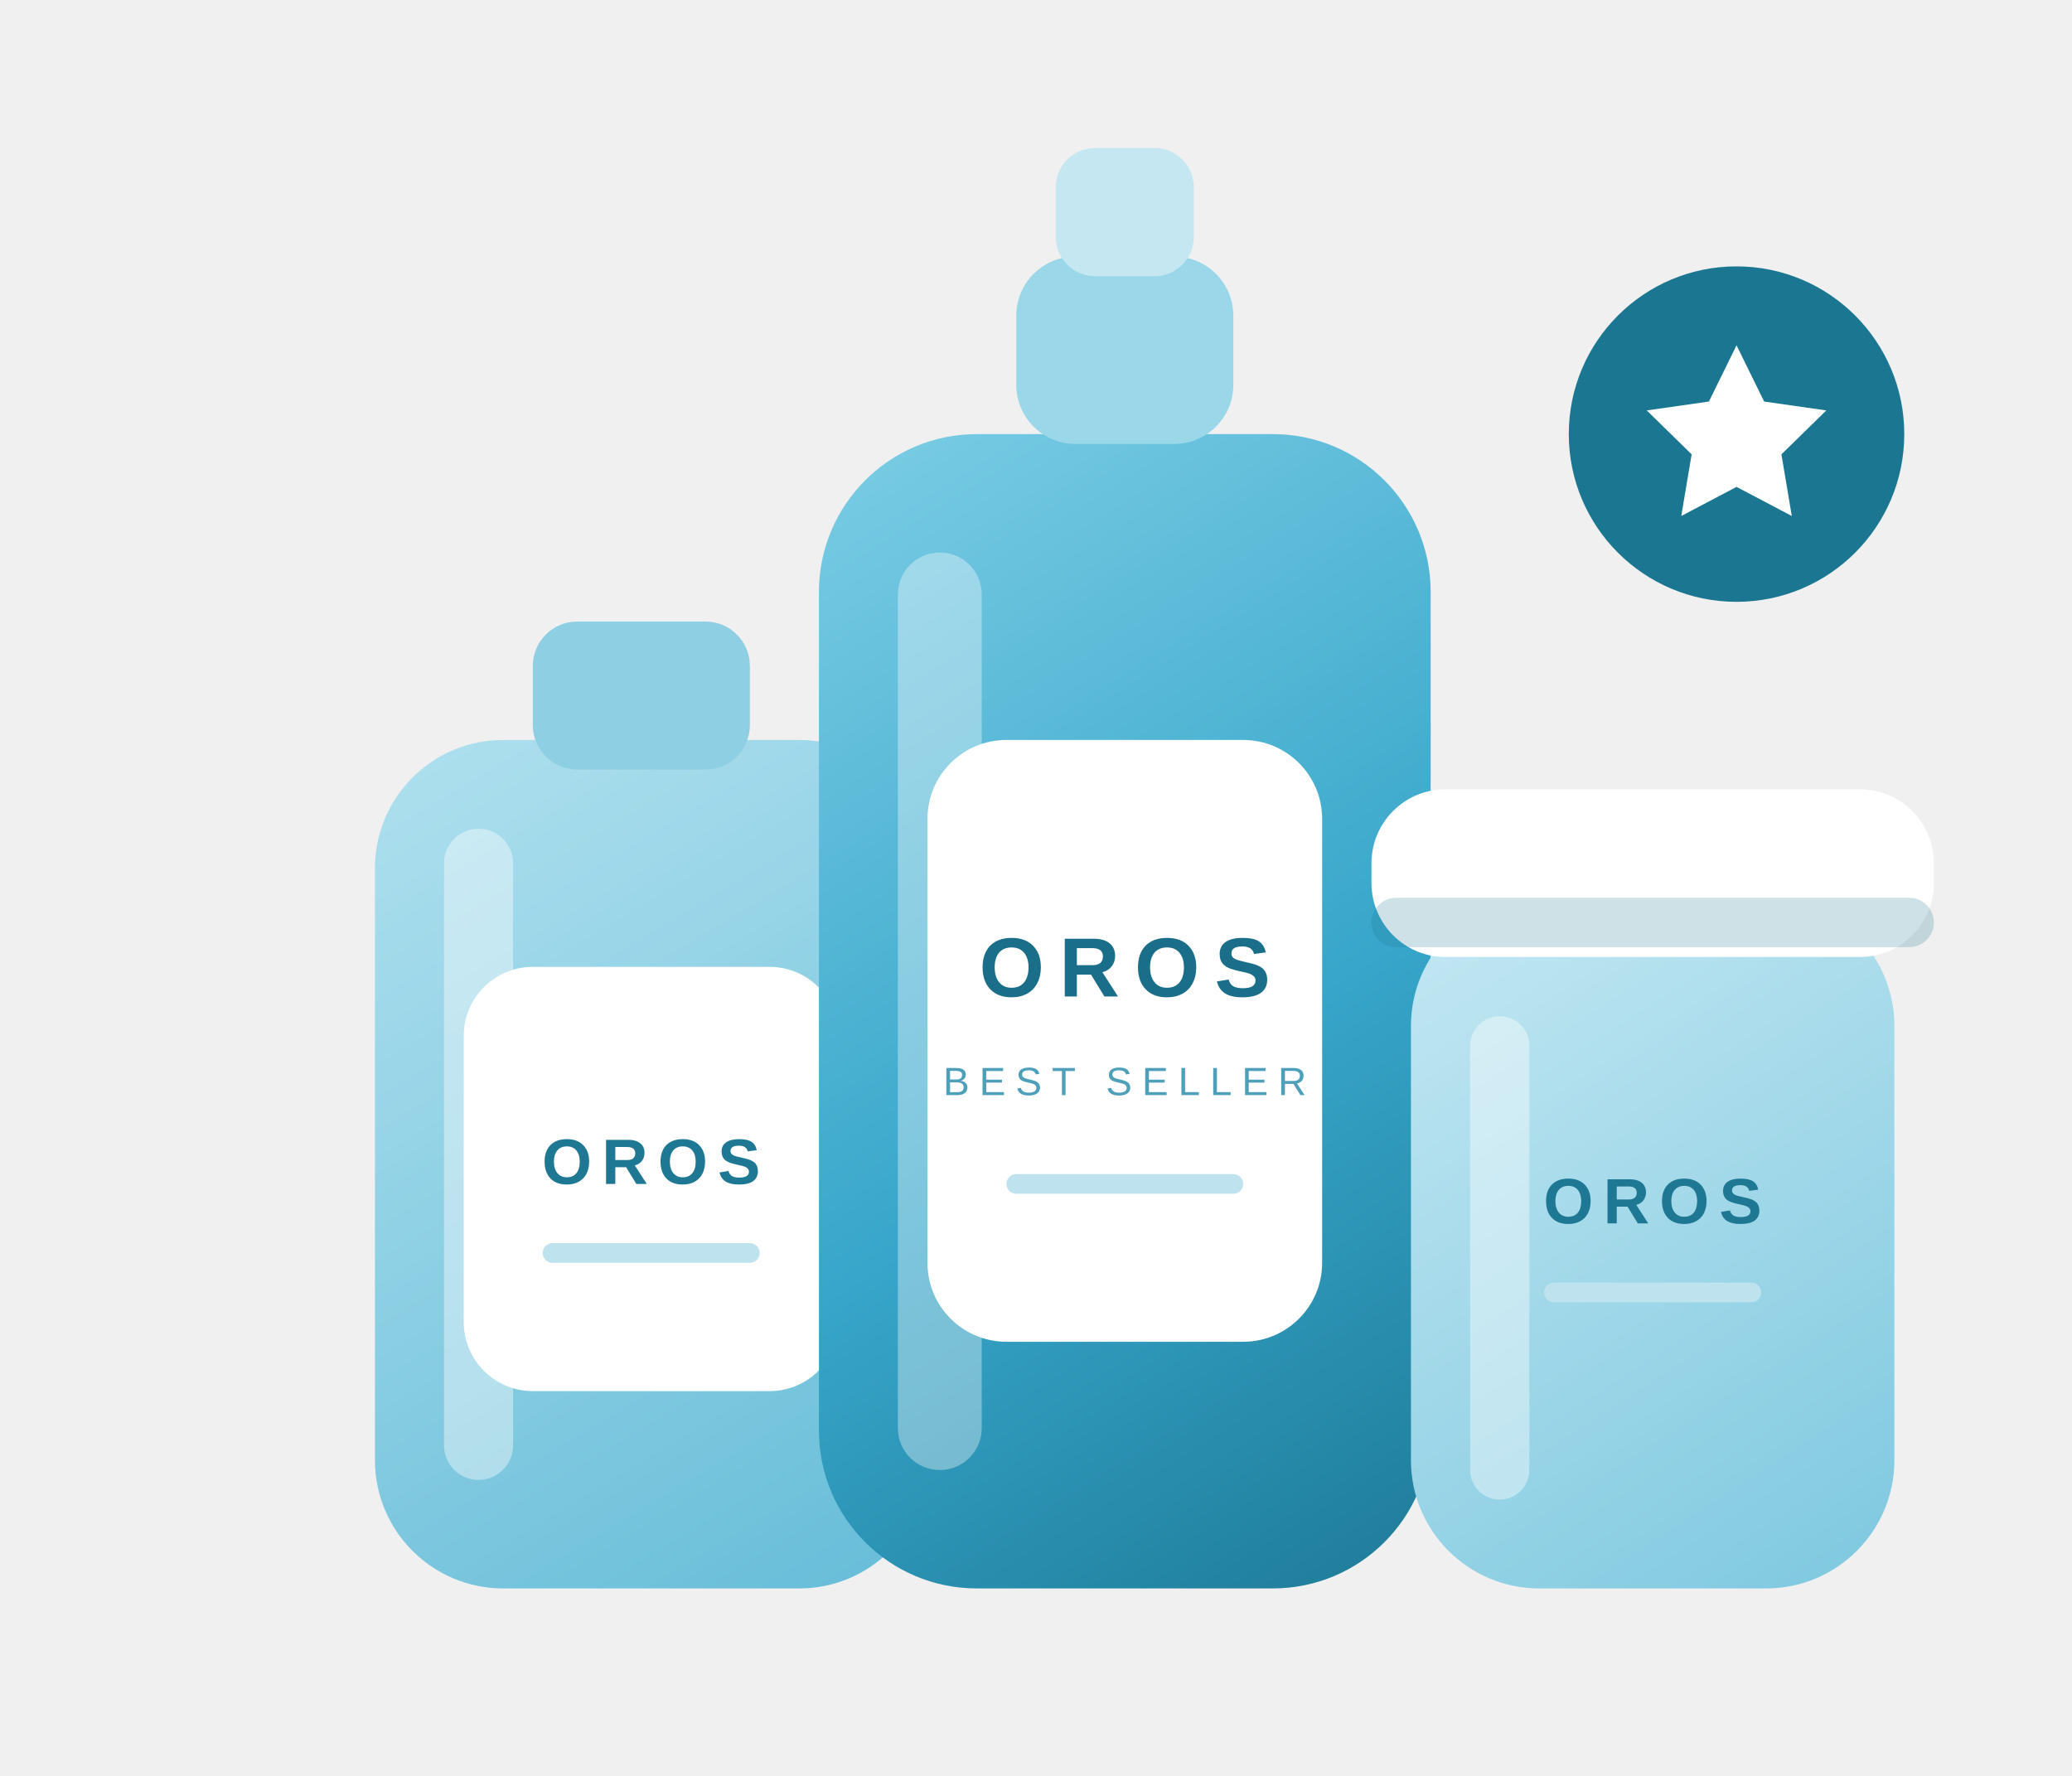
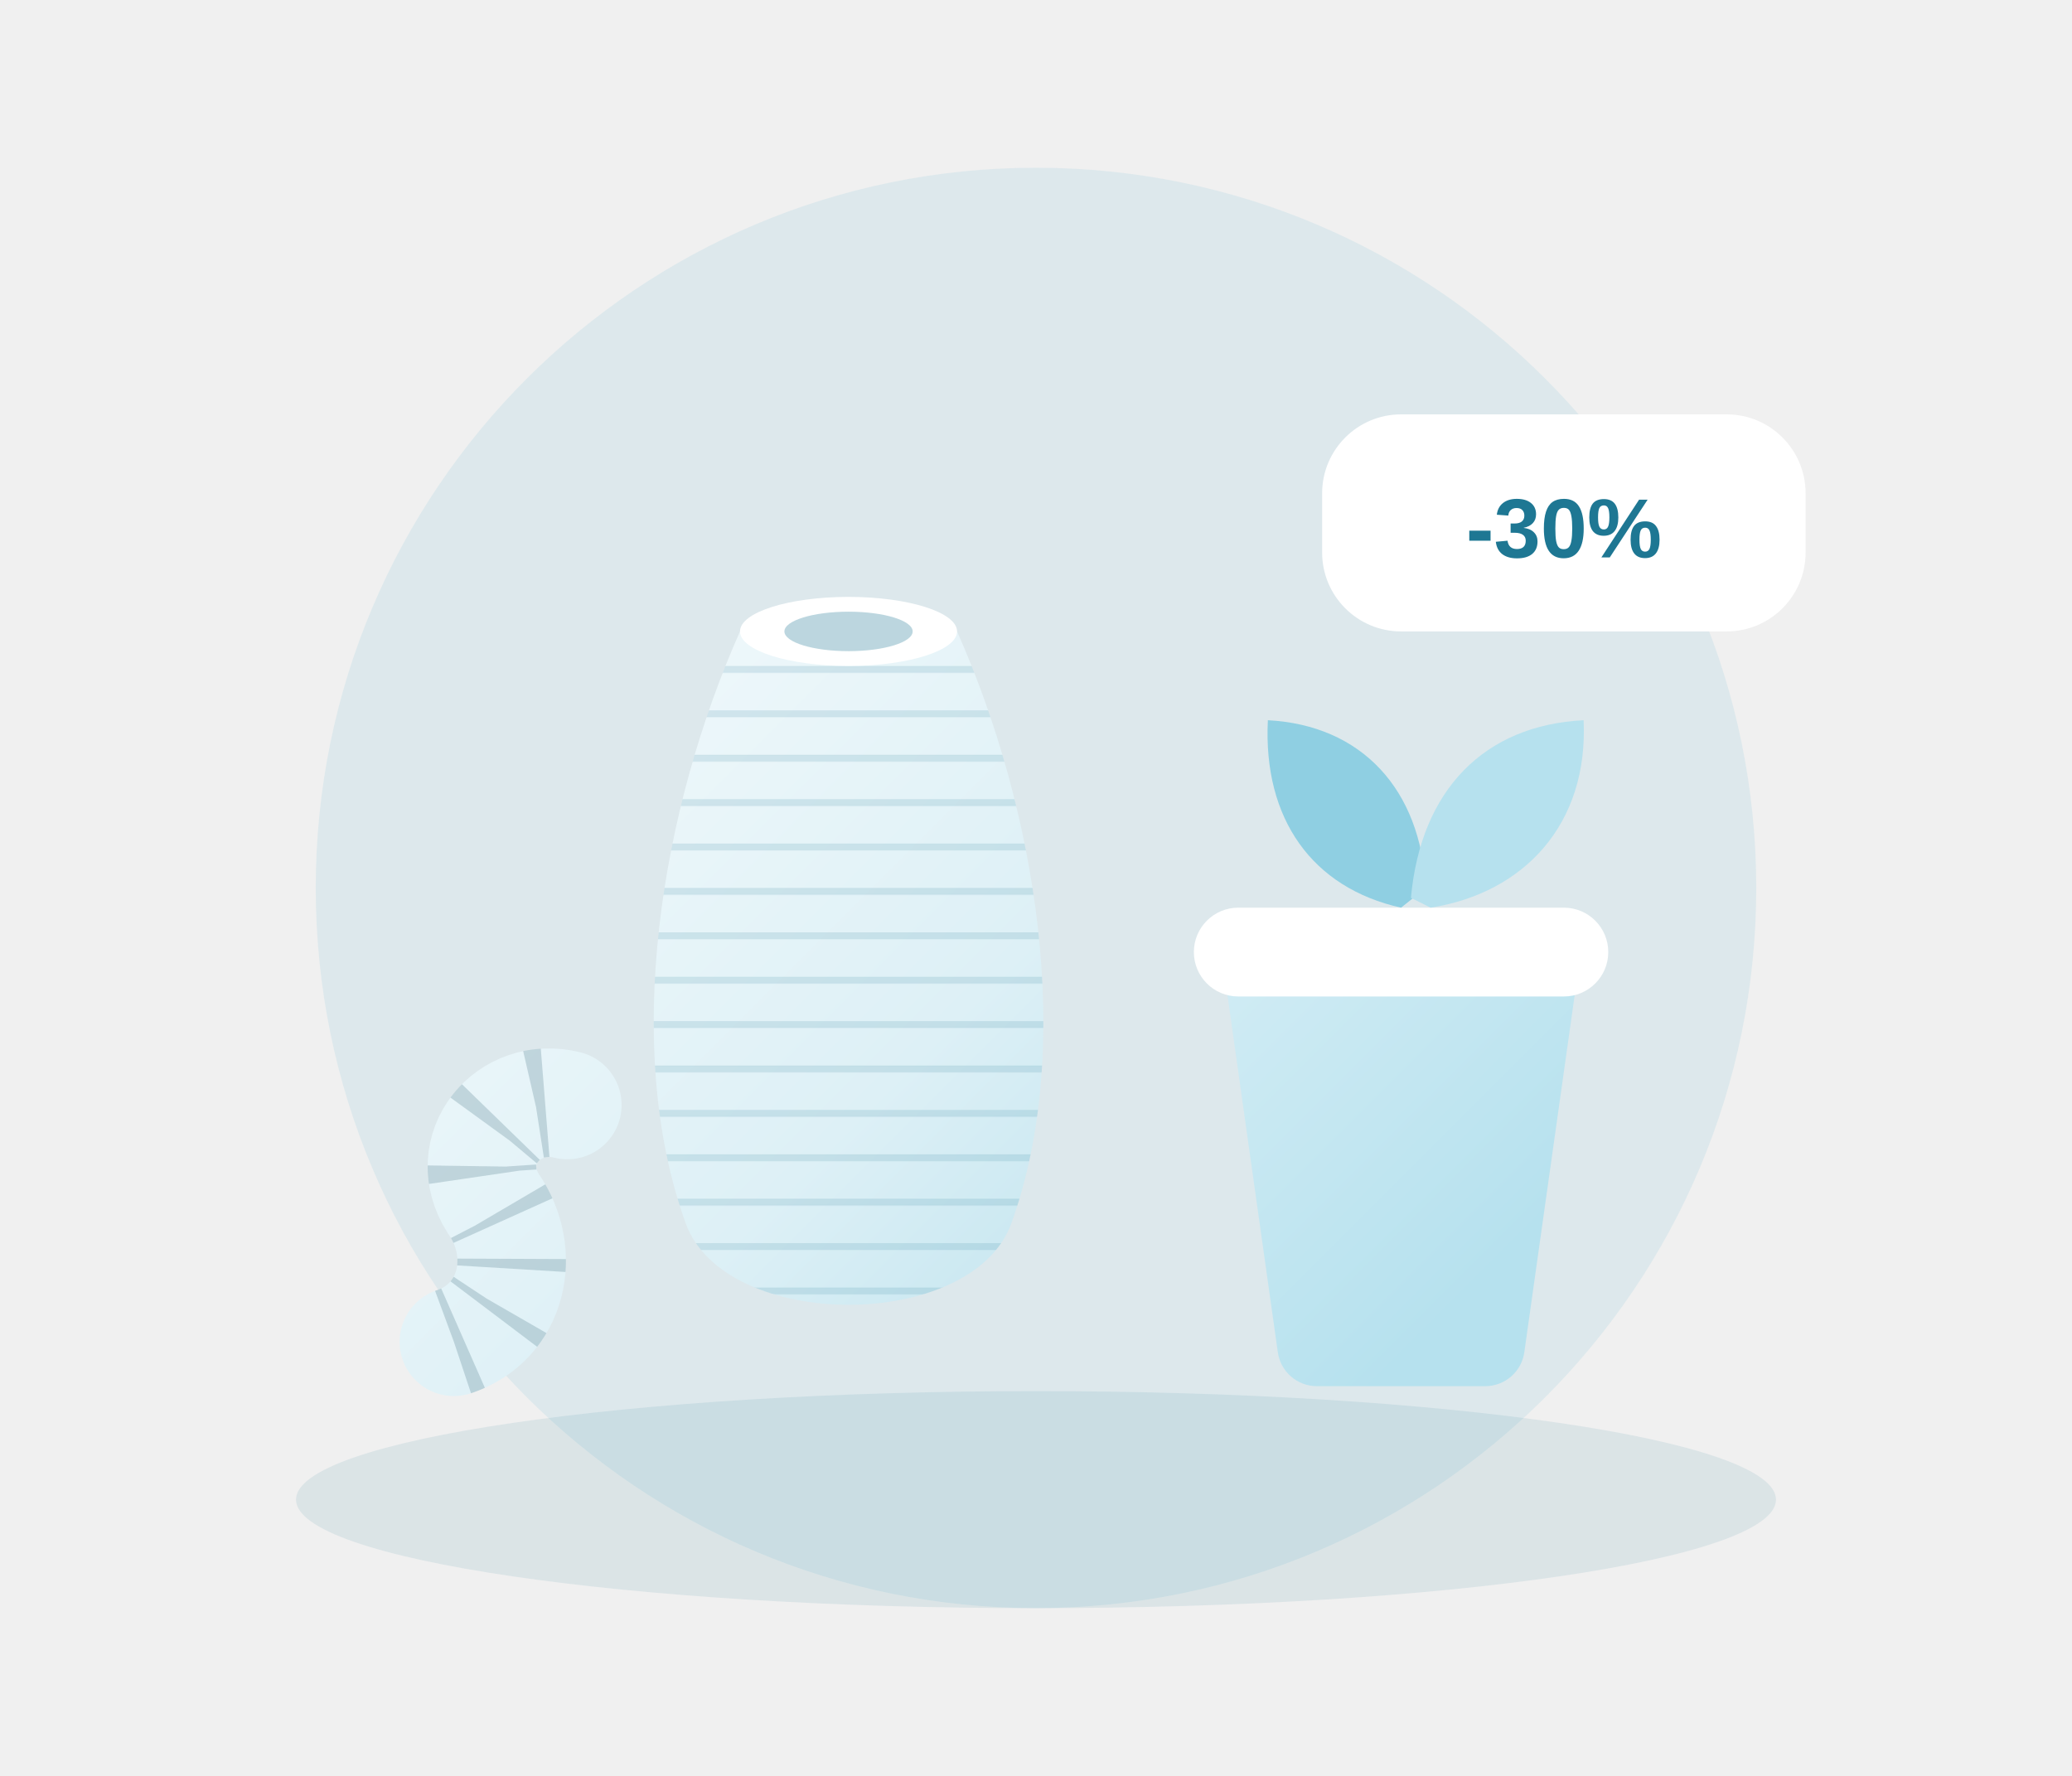
<svg xmlns="http://www.w3.org/2000/svg" viewBox="0 0 420 360" fill="none">
  <defs>
-     <linearGradient id="fi1" x1="150" y1="90" x2="300" y2="330" gradientUnits="userSpaceOnUse">
-       <stop stop-color="#7FCFE6" />
-       <stop offset="0.55" stop-color="#37A6CA" />
-       <stop offset="1" stop-color="#1B7692" />
+     <linearGradient id="a" x1="80" y1="60" x2="340" y2="320" gradientUnits="userSpaceOnUse">
+       <stop stop-color="#FFFFFF" />
+       <stop offset="0.5" stop-color="#DDF0F6" />
+       <stop offset="1" stop-color="#8FCFE2" />
    </linearGradient>
-     <linearGradient id="fi2" x1="70" y1="130" x2="190" y2="330" gradientUnits="userSpaceOnUse">
-       <stop stop-color="#B7E4F1" />
-       <stop offset="1" stop-color="#63BBD7" />
+     <linearGradient id="b" x1="120" y1="120" x2="280" y2="280" gradientUnits="userSpaceOnUse">
+       <stop stop-color="#FFFFFF" />
+       <stop offset="1" stop-color="#B6E1EE" />
    </linearGradient>
-     <linearGradient id="fi3" x1="280" y1="160" x2="390" y2="330" gradientUnits="userSpaceOnUse">
-       <stop stop-color="#CDECF5" />
-       <stop offset="1" stop-color="#79C6DE" />
-     </linearGradient>
+     <pattern id="layers" width="9" height="9" patternUnits="userSpaceOnUse">
+       <rect width="9" height="1.4" fill="#1E7793" opacity="0.14" />
+     </pattern>
+     <clipPath id="cv">
+       <path d="M150 128c-16 36-24 84-11 120 8 22 58 22 66 0 13-36 5-84-11-120z" />
+     </clipPath>
  </defs>
-   <rect x="76" y="150" width="112" height="172" rx="26" fill="url(#fi2)" />
-   <rect x="108" y="126" width="44" height="30" rx="9" fill="#8FCFE3" />
-   <rect x="90" y="168" width="14" height="132" rx="7" fill="#FFFFFF" opacity="0.4" />
-   <rect x="94" y="196" width="76" height="86" rx="14" fill="#FFFFFF" />
-   <text x="132" y="240" font-family="Arial, Helvetica, sans-serif" font-size="13" font-weight="700" letter-spacing="2" fill="#1E7793" text-anchor="middle">OROS</text>
-   <rect x="110" y="252" width="44" height="4" rx="2" fill="#BFE3EE" />
-   <rect x="166" y="88" width="124" height="234" rx="32" fill="url(#fi1)" />
-   <rect x="206" y="52" width="44" height="38" rx="12" fill="#9AD7E8" />
-   <rect x="214" y="30" width="28" height="26" rx="8" fill="#C4E7F1" />
-   <rect x="182" y="112" width="17" height="186" rx="8.5" fill="#FFFFFF" opacity="0.35" />
-   <rect x="188" y="150" width="80" height="122" rx="16" fill="#FFFFFF" />
-   <text x="228" y="202" font-family="Arial, Helvetica, sans-serif" font-size="17" font-weight="700" letter-spacing="3" fill="#1A6E89" text-anchor="middle">OROS</text>
-   <text x="228" y="222" font-family="Arial, Helvetica, sans-serif" font-size="8" letter-spacing="2" fill="#4E9FBA" text-anchor="middle">BEST SELLER</text>
-   <rect x="204" y="238" width="48" height="4" rx="2" fill="#BFE3EE" />
-   <rect x="286" y="182" width="98" height="140" rx="26" fill="url(#fi3)" />
-   <rect x="278" y="160" width="114" height="34" rx="15" fill="#FFFFFF" />
-   <rect x="278" y="182" width="114" height="10" rx="5" fill="#1B7692" opacity="0.22" />
-   <rect x="298" y="206" width="12" height="98" rx="6" fill="#FFFFFF" opacity="0.4" />
-   <text x="335" y="248" font-family="Arial, Helvetica, sans-serif" font-size="13" font-weight="700" letter-spacing="2" fill="#1E7793" text-anchor="middle">OROS</text>
-   <rect x="313" y="260" width="44" height="4" rx="2" fill="#BFE3EE" />
-   <g>
-     <circle cx="352" cy="88" r="34" fill="#1B7692" />
-     <path d="M352 70l5.6 11.4 12.6 1.8-9.1 8.9 2.1 12.5-11.2-5.9-11.2 5.9 2.1-12.5-9.1-8.9 12.6-1.8z" fill="#FFFFFF" />
+   <circle cx="210" cy="180" r="146" fill="#37A6CA" opacity="0.10" />
+   <ellipse cx="210" cy="304" rx="150" ry="22" fill="#1E7793" opacity="0.10" />
+   <path d="M150 128c-16 36-24 84-11 120 8 22 58 22 66 0 13-36 5-84-11-120z" fill="url(#a)" />
+   <g clip-path="url(#cv)">
+     <rect x="128" y="120" width="106" height="146" fill="url(#layers)" />
+   </g>
+   <ellipse cx="172" cy="128" rx="22" ry="7" fill="#FFFFFF" />
+   <ellipse cx="172" cy="128" rx="13" ry="4" fill="#1E7793" opacity="0.3" />
+   <path d="M248 196h72l-11 78a8 8 0 0 1-8 7h-34a8 8 0 0 1-8-7z" fill="url(#b)" />
+   <rect x="242" y="184" width="84" height="18" rx="9" fill="#FFFFFF" />
+   <path d="M284 184c-18-4-28-18-27-38 19 1 31 14 32 34z" fill="#8FCFE2" />
+   <path d="M286 182c2-22 15-35 35-36 1 21-12 35-31 38z" fill="#B6E1EE" />
+   <path d="M92 272c12-4 15-18 8-28-7-11 3-23 15-20" stroke="url(#a)" stroke-width="22" stroke-linecap="round" fill="none" />
+   <path d="M92 272c12-4 15-18 8-28-7-11 3-23 15-20" stroke="#0B4256" stroke-width="22" stroke-dasharray="2 8" opacity="0.18" fill="none" />
+   <g transform="translate(268 84)">
+     <rect width="98" height="44" rx="16" fill="#FFFFFF" />
+     <text x="49" y="29" font-family="Arial, Helvetica, sans-serif" font-size="17" font-weight="700" fill="#1E7793" text-anchor="middle">-30%</text>
  </g>
</svg>
